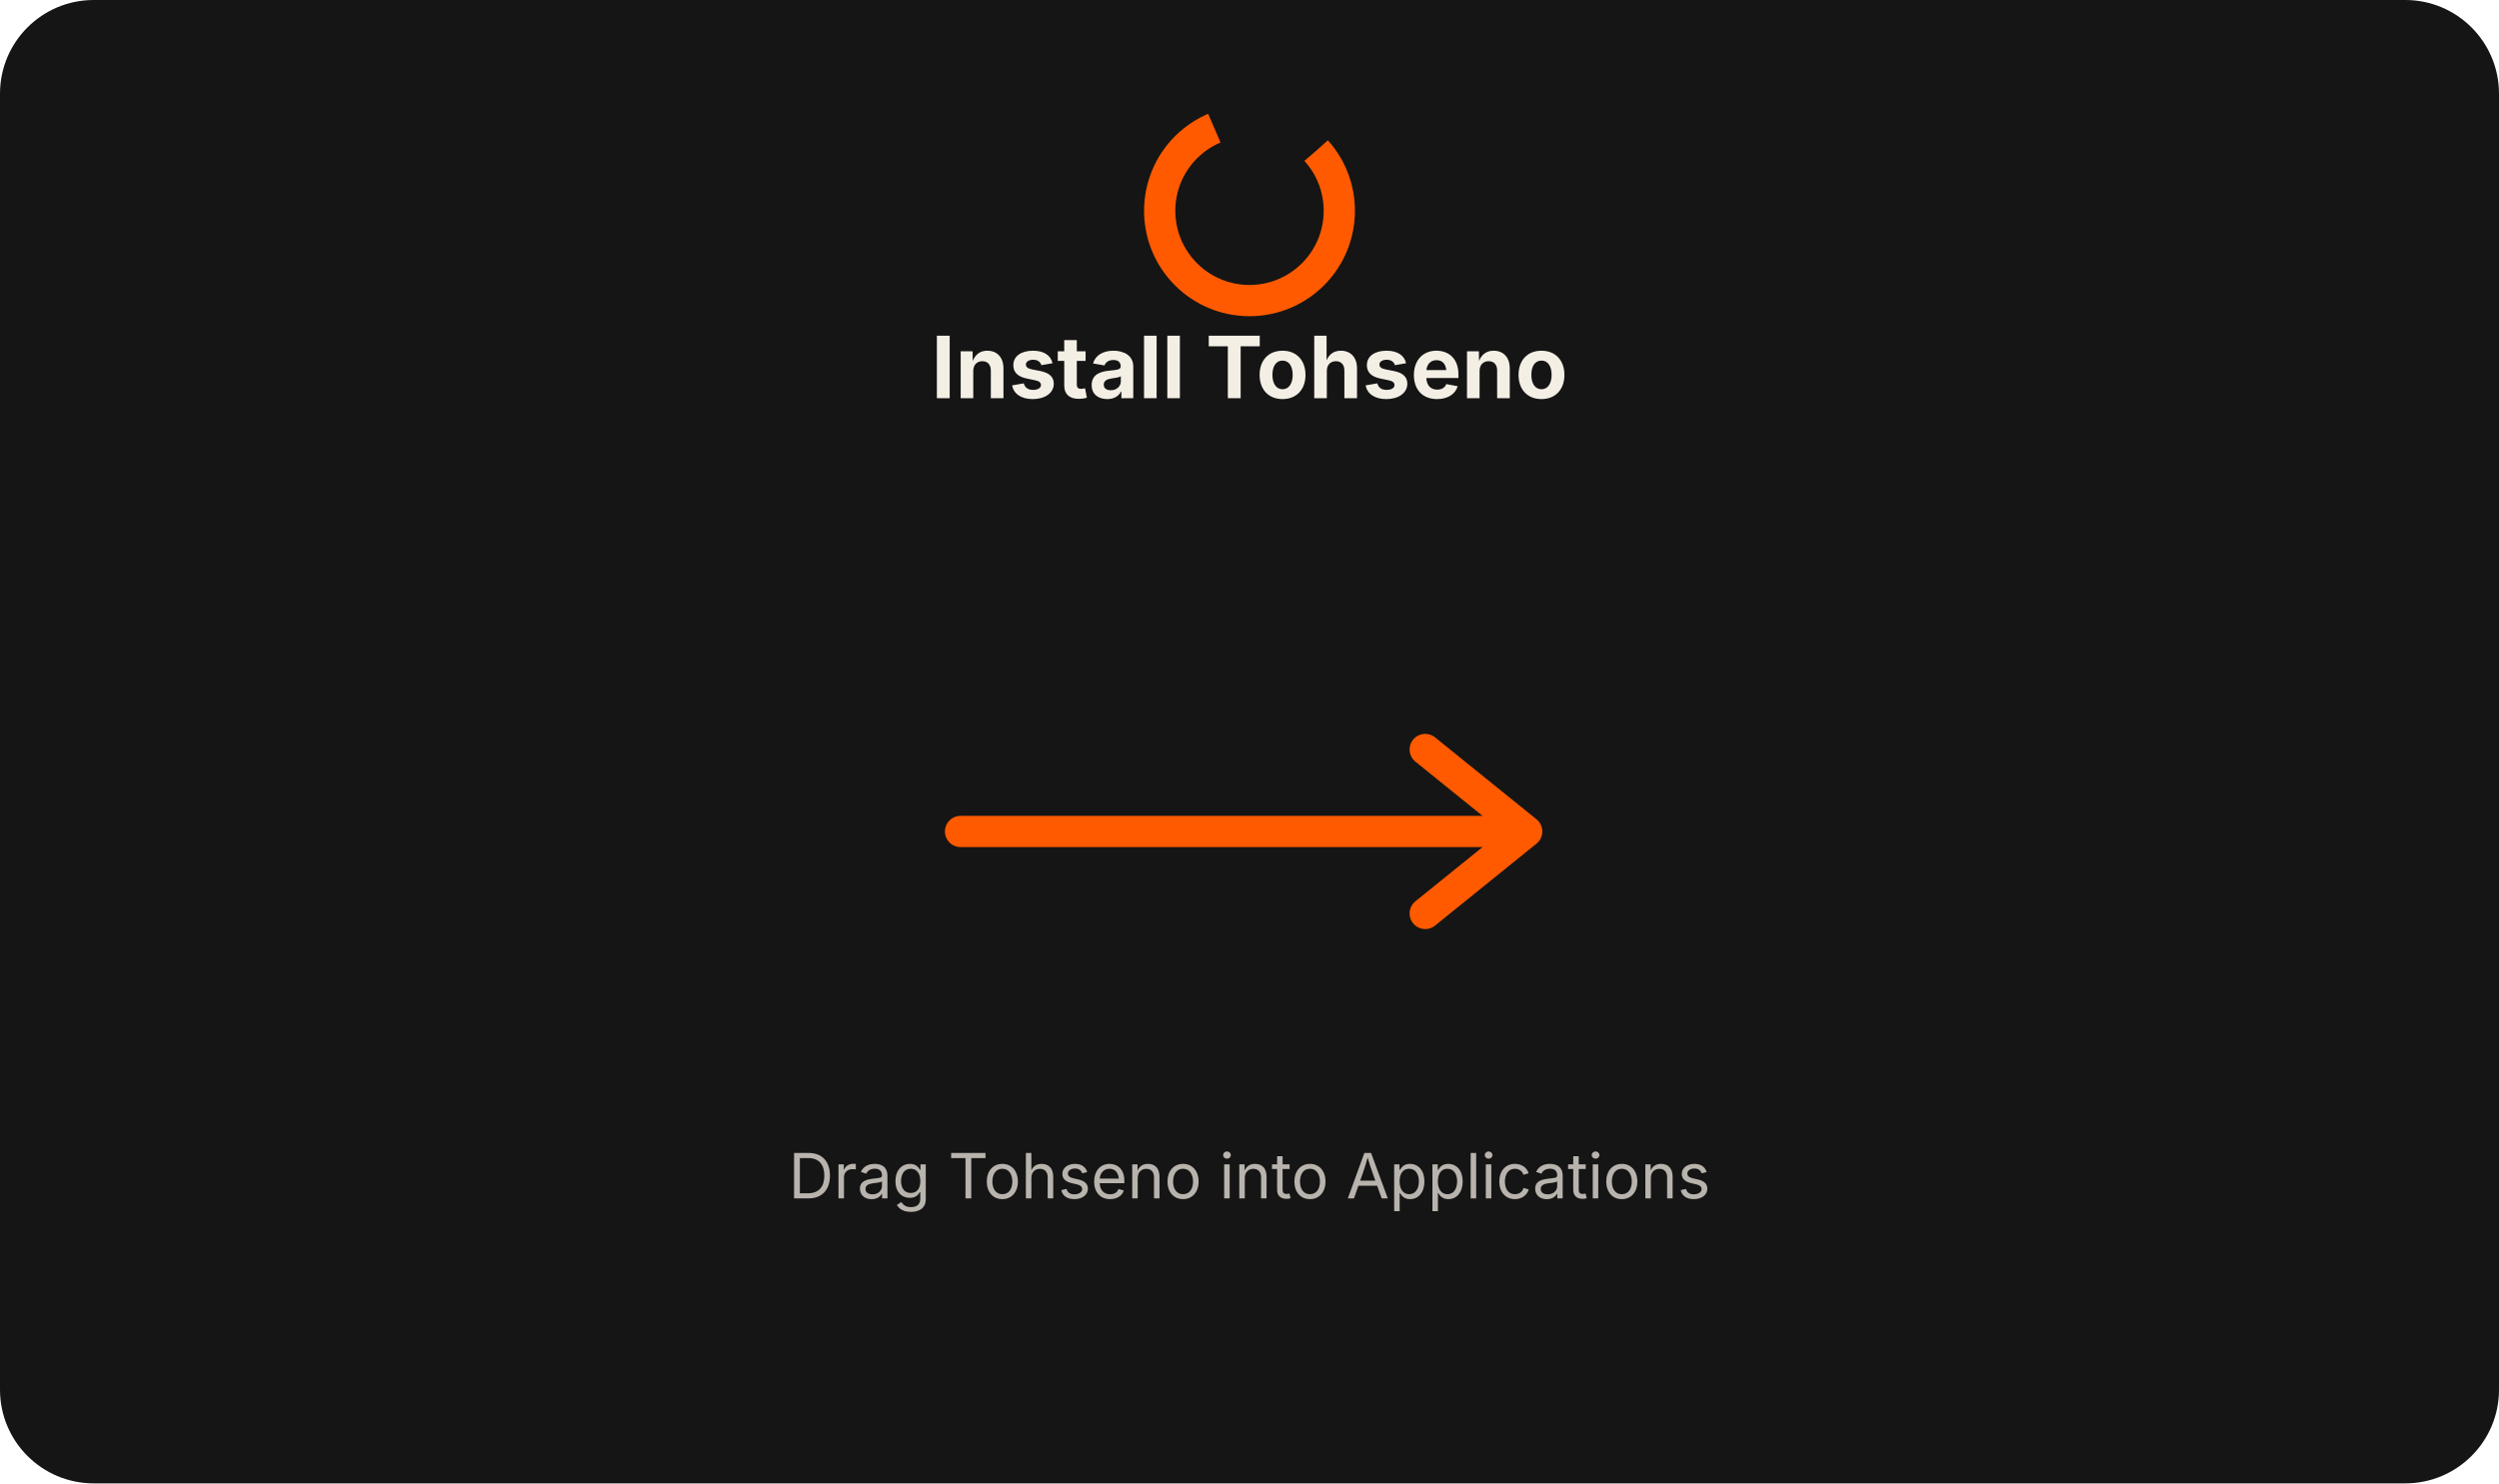
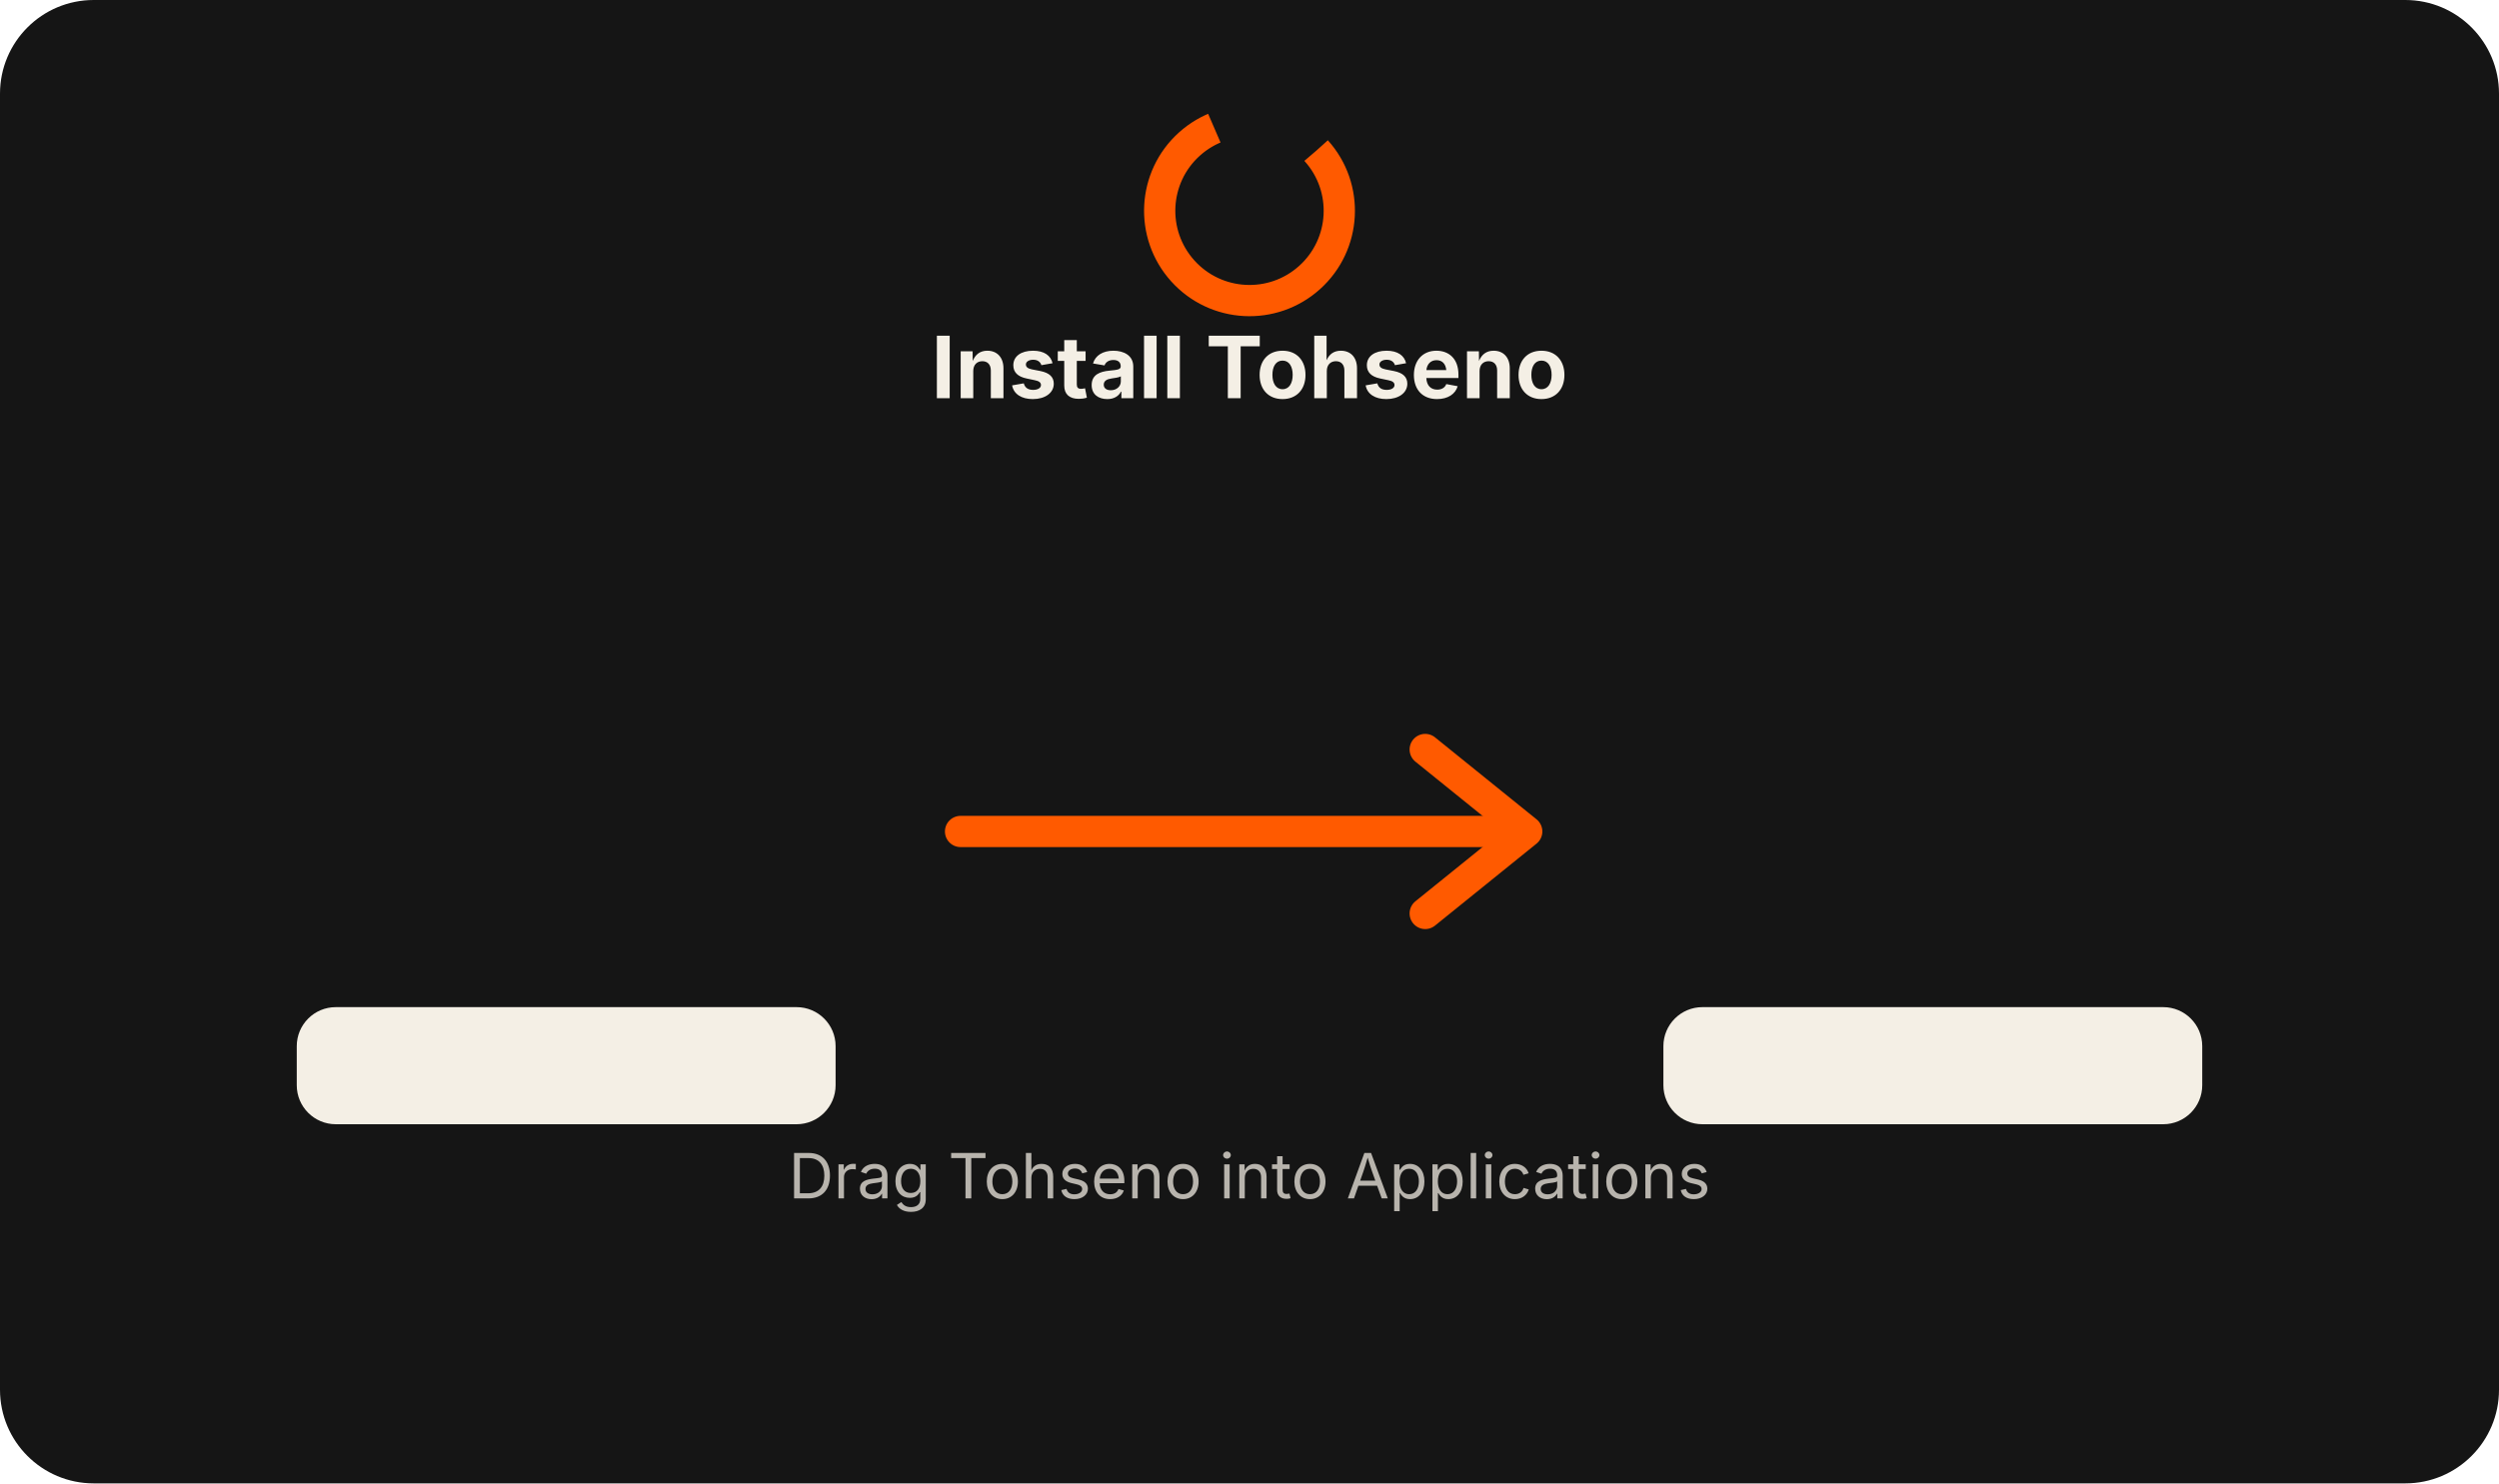
<svg xmlns="http://www.w3.org/2000/svg" width="640" height="380" viewBox="0 0 640 380">
  <rect width="640" height="380" rx="24" fill="#151515" />
  <circle cx="320" cy="54" r="23" fill="none" stroke="#ff5a00" stroke-width="8" stroke-dasharray="116 29" transform="rotate(-42 320 54)" />
  <text x="320" y="102" fill="#f4efe5" text-anchor="middle" font-family="-apple-system, BlinkMacSystemFont, sans-serif" font-size="22" font-weight="650">Install Tohseno</text>
  <path d="M246 213 H386" fill="none" stroke="#ff5a00" stroke-width="8" stroke-linecap="round" />
  <path d="M365 192 L391 213 L365 234" fill="none" stroke="#ff5a00" stroke-width="8" stroke-linecap="round" stroke-linejoin="round" />
+   <rect x="76" y="258" width="138" height="30" rx="10" fill="#f4efe5" />
+   <rect x="426" y="258" width="138" height="30" rx="10" fill="#f4efe5" />
  <text x="320" y="307" fill="#b8b4ad" text-anchor="middle" font-family="-apple-system, BlinkMacSystemFont, sans-serif" font-size="16">Drag Tohseno into Applications</text>
</svg>
